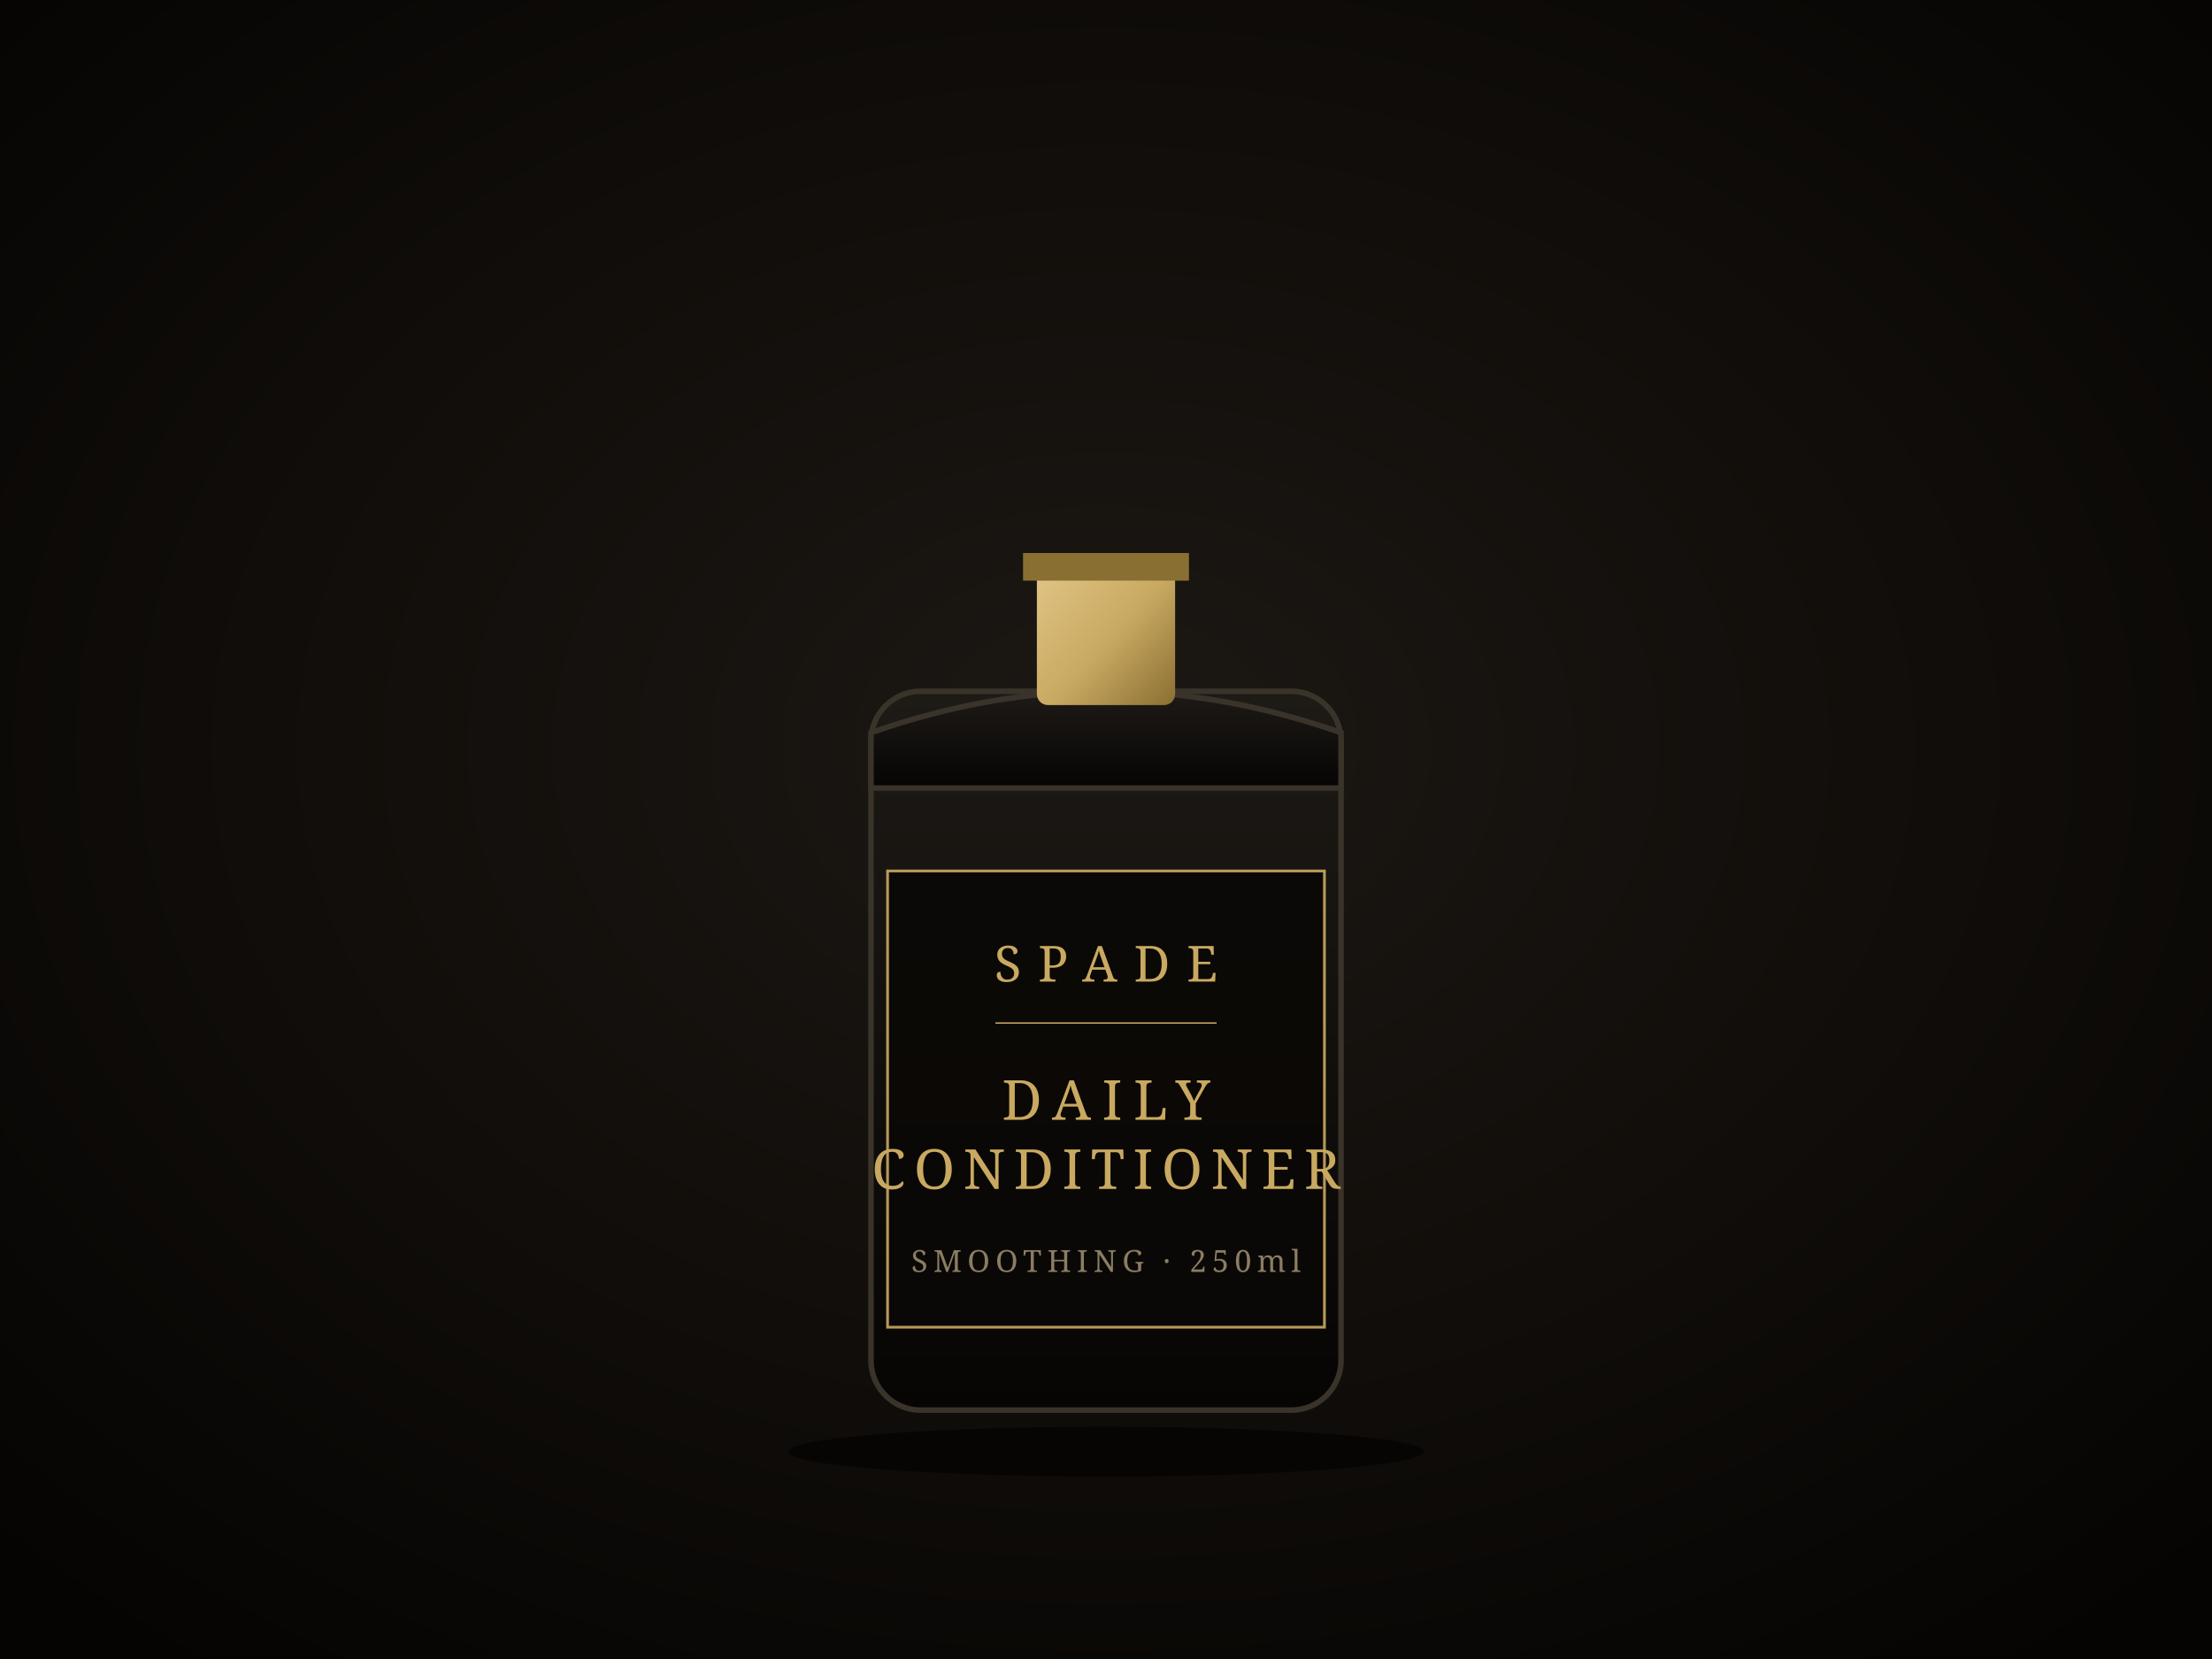
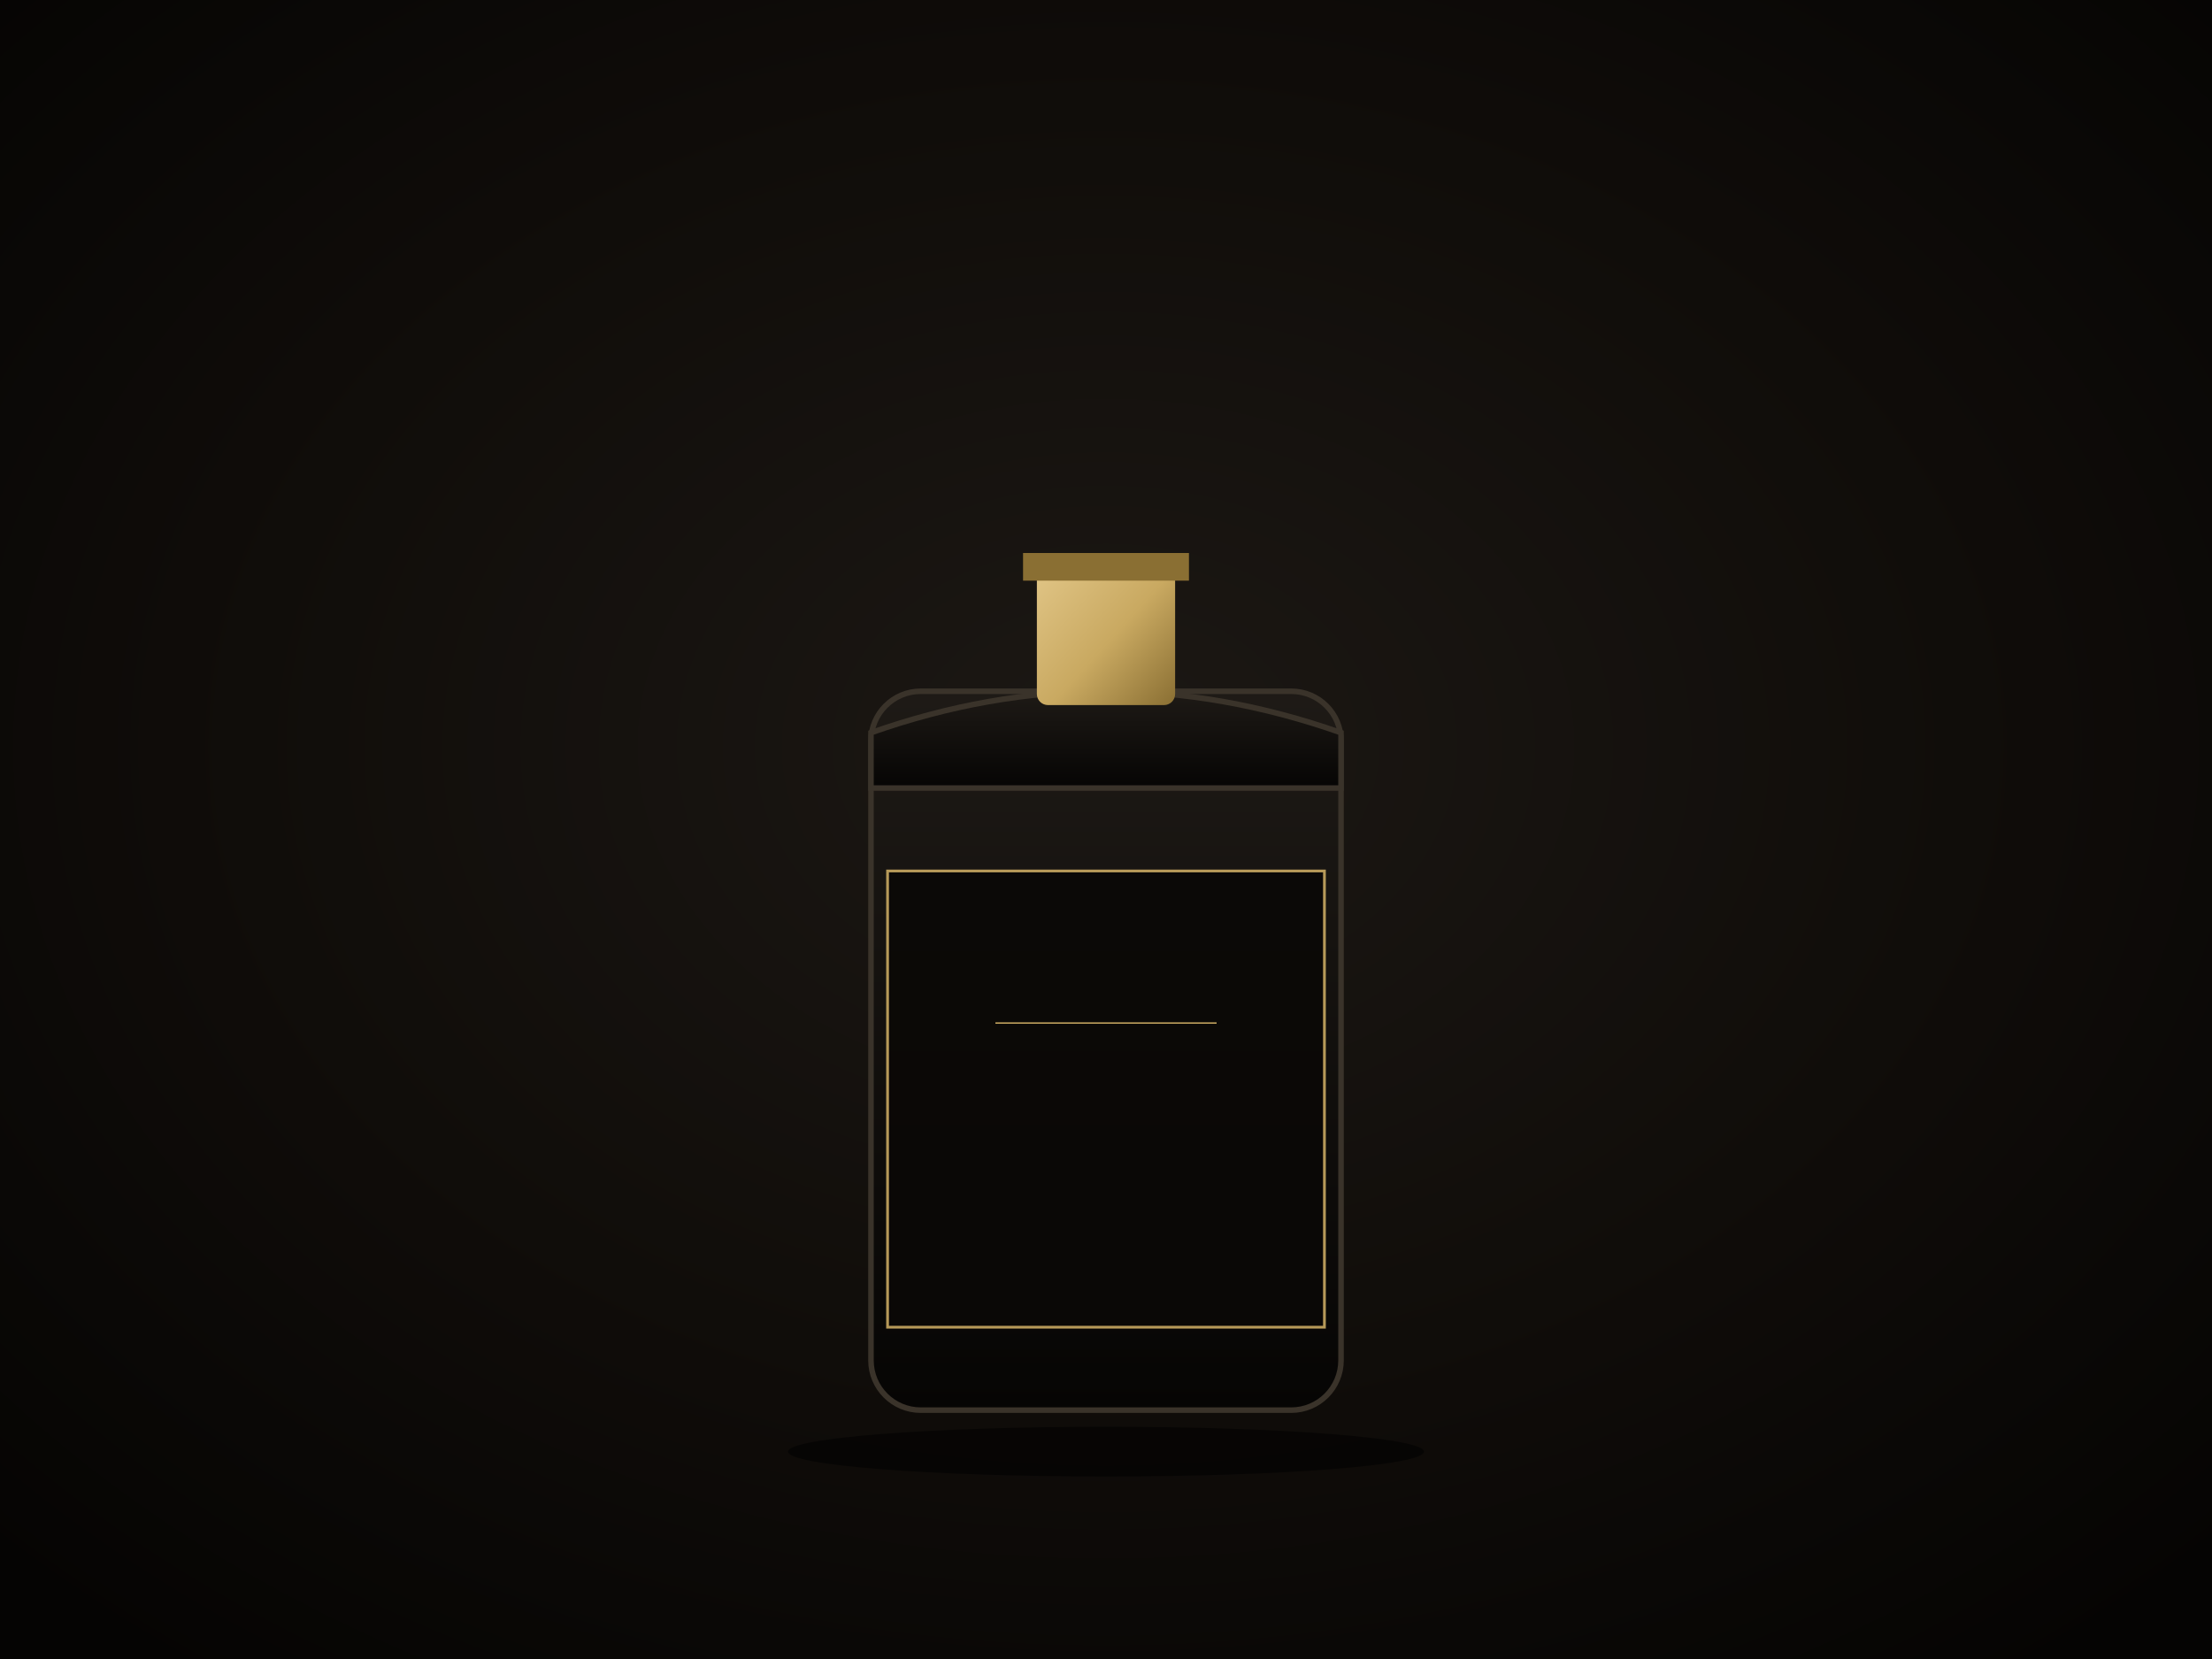
<svg xmlns="http://www.w3.org/2000/svg" viewBox="0 0 800 600" width="800" height="600">
  <defs>
    <radialGradient id="bg" cx="50%" cy="45%" r="70%">
      <stop offset="0%" stop-color="#1c1814" />
      <stop offset="60%" stop-color="#0f0c09" />
      <stop offset="100%" stop-color="#050403" />
    </radialGradient>
    <linearGradient id="gold" x1="0" y1="0" x2="1" y2="1">
      <stop offset="0%" stop-color="#e3c88a" />
      <stop offset="55%" stop-color="#c9a961" />
      <stop offset="100%" stop-color="#8a6f33" />
    </linearGradient>
    <linearGradient id="bottle" x1="0" y1="0" x2="0" y2="1">
      <stop offset="0%" stop-color="#1e1a16" />
      <stop offset="100%" stop-color="#060504" />
    </linearGradient>
  </defs>
  <rect width="800" height="600" fill="url(#bg)" />
  <ellipse cx="400" cy="525" rx="115" ry="9" fill="#000" opacity="0.55" />
  <rect x="315" y="250" width="170" height="260" rx="18" fill="url(#bottle)" stroke="#3a332a" stroke-width="2" />
  <path d="M315 265 Q400 235 485 265 L485 285 L315 285 Z" fill="url(#bottle)" stroke="#3a332a" stroke-width="2" />
  <rect x="375" y="200" width="50" height="55" rx="4" fill="url(#gold)" />
  <rect x="370" y="200" width="60" height="10" fill="#8a6f33" />
  <rect x="321" y="315" width="158" height="165" fill="#0a0806" stroke="#c9a961" opacity="0.9" />
-   <text x="400" y="355" text-anchor="middle" font-family="Georgia, serif" font-size="18" fill="#c9a961" letter-spacing="6">SPADE</text>
  <line x1="360" y1="370" x2="440" y2="370" stroke="#c9a961" stroke-width="0.5" />
-   <text x="400" y="405" text-anchor="middle" font-family="Georgia, serif" font-size="20" fill="#c9a961" letter-spacing="4">DAILY</text>
-   <text x="400" y="430" text-anchor="middle" font-family="Georgia, serif" font-size="20" fill="#c9a961" letter-spacing="3">CONDITIONER</text>
-   <text x="400" y="460" text-anchor="middle" font-family="Georgia, serif" font-size="11" fill="#8a7d63" letter-spacing="2">SMOOTHING · 250ml</text>
</svg>
